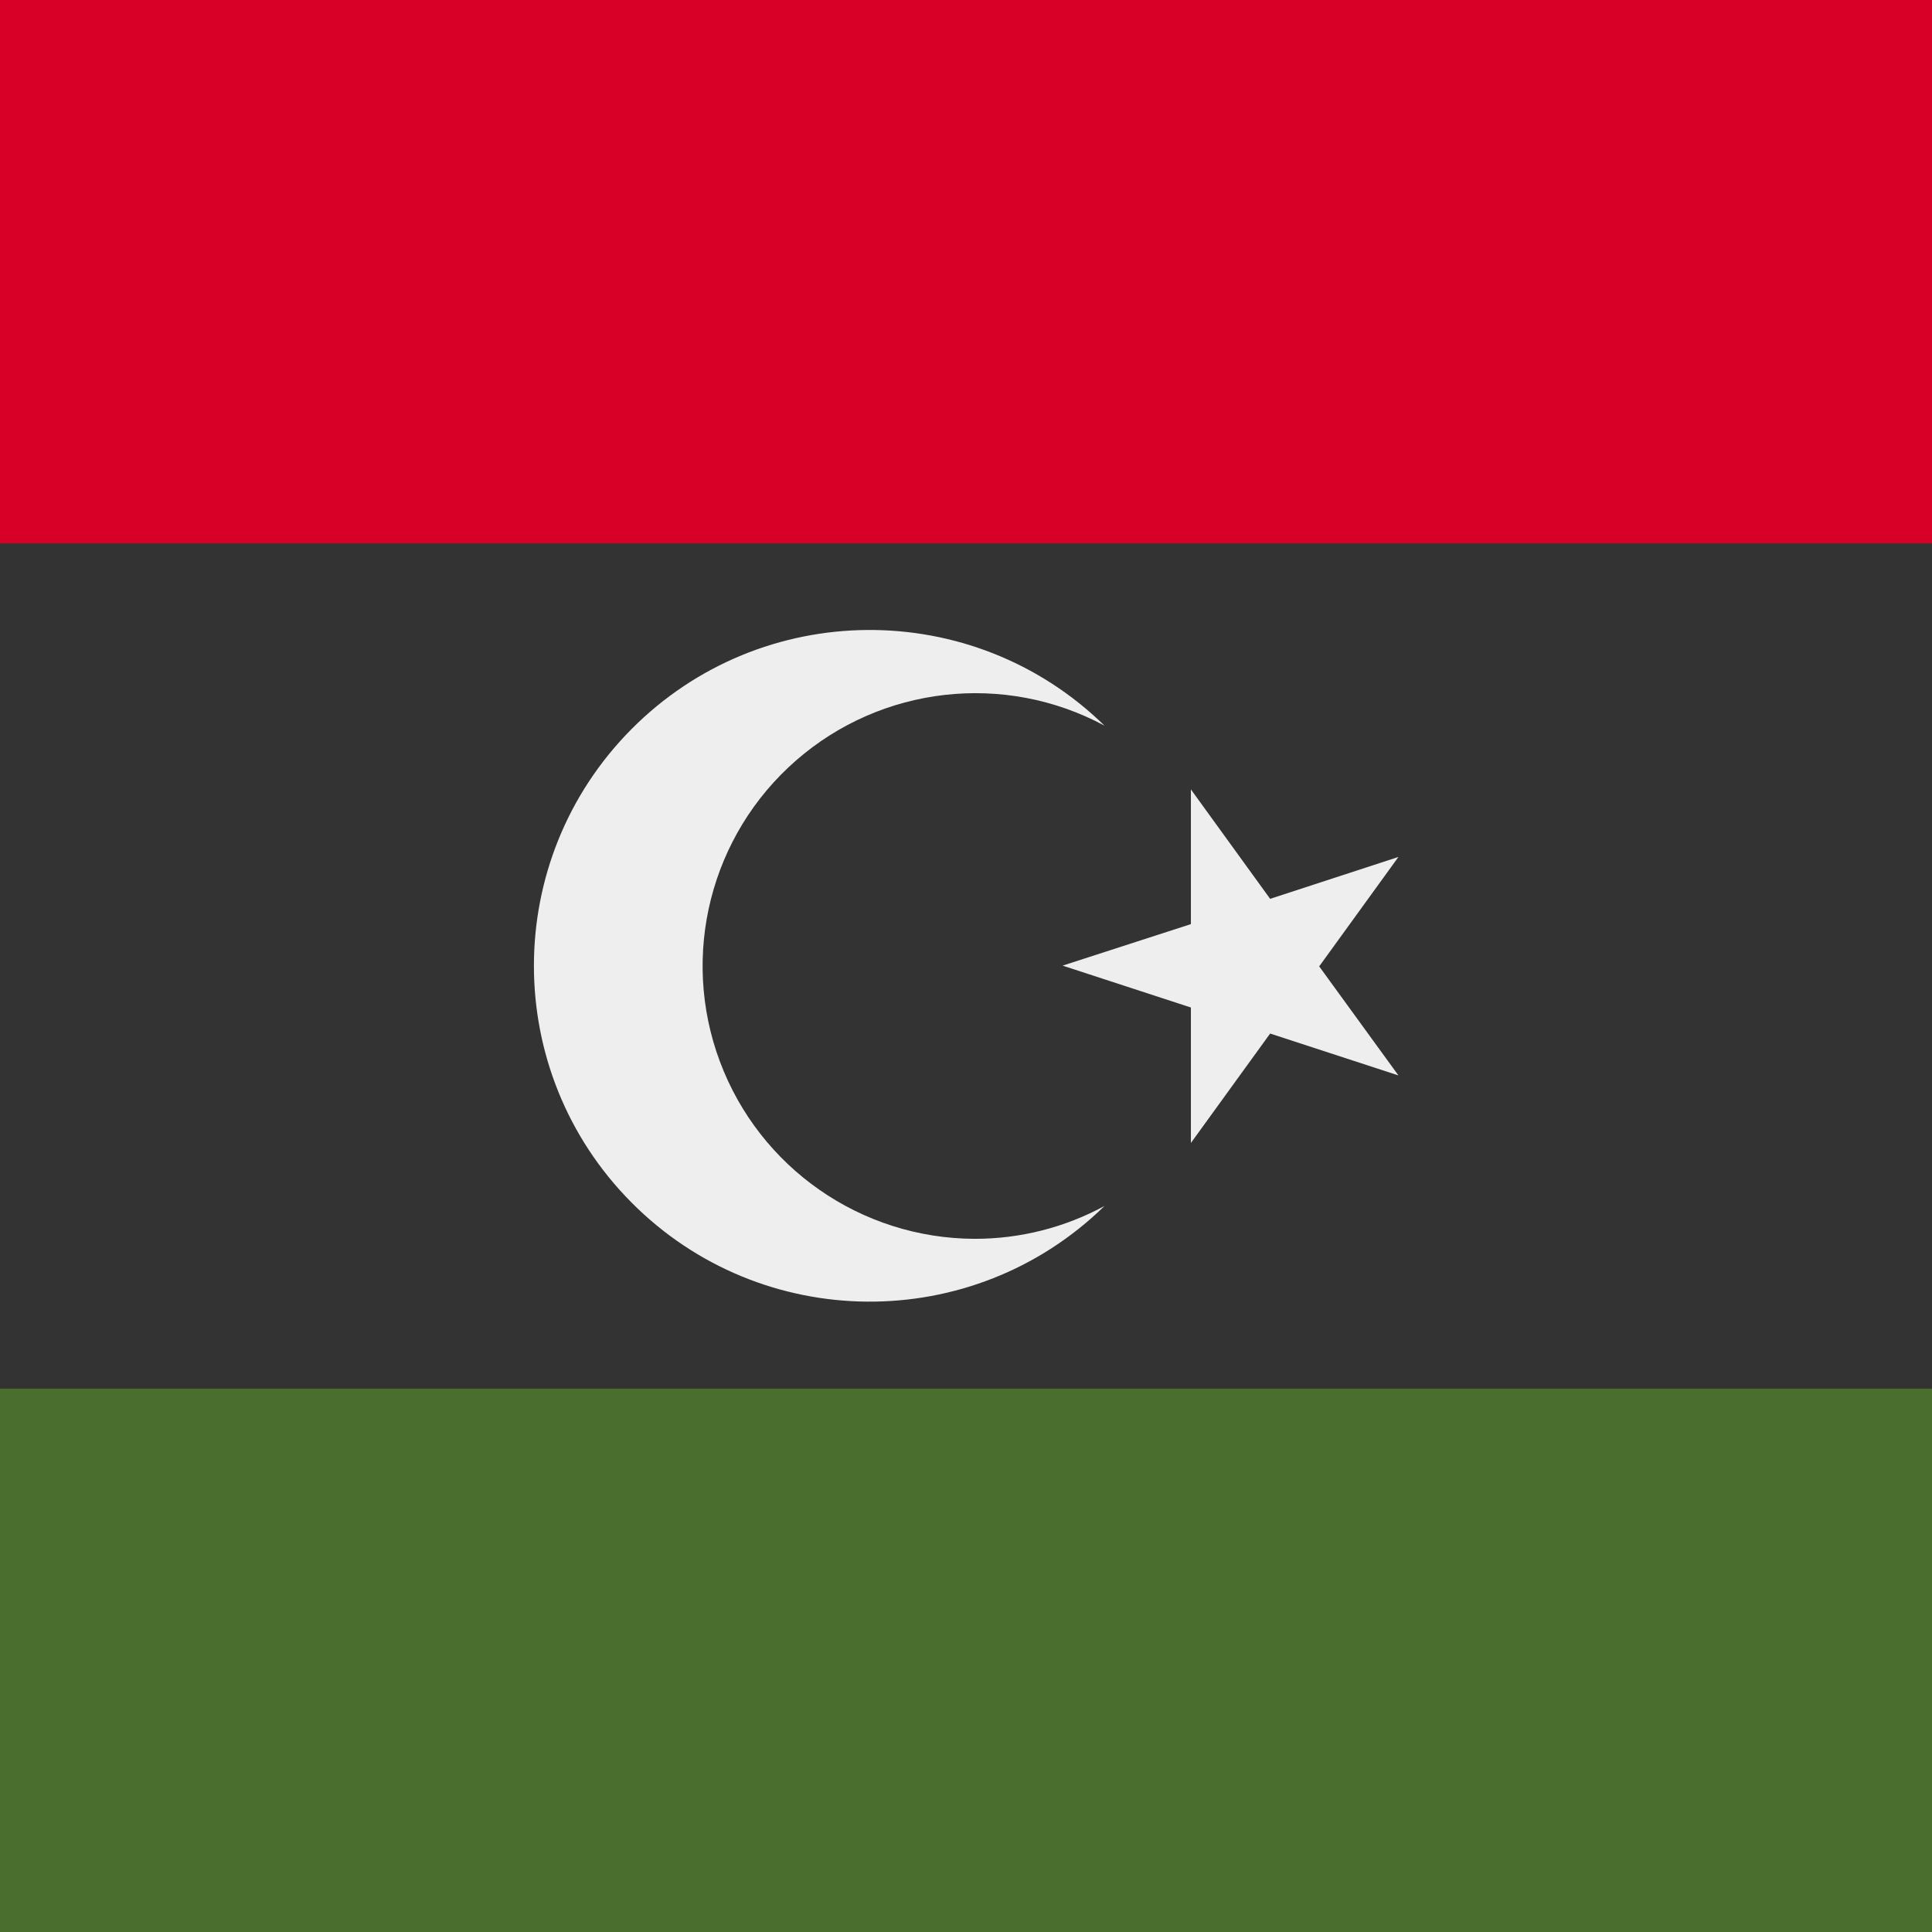
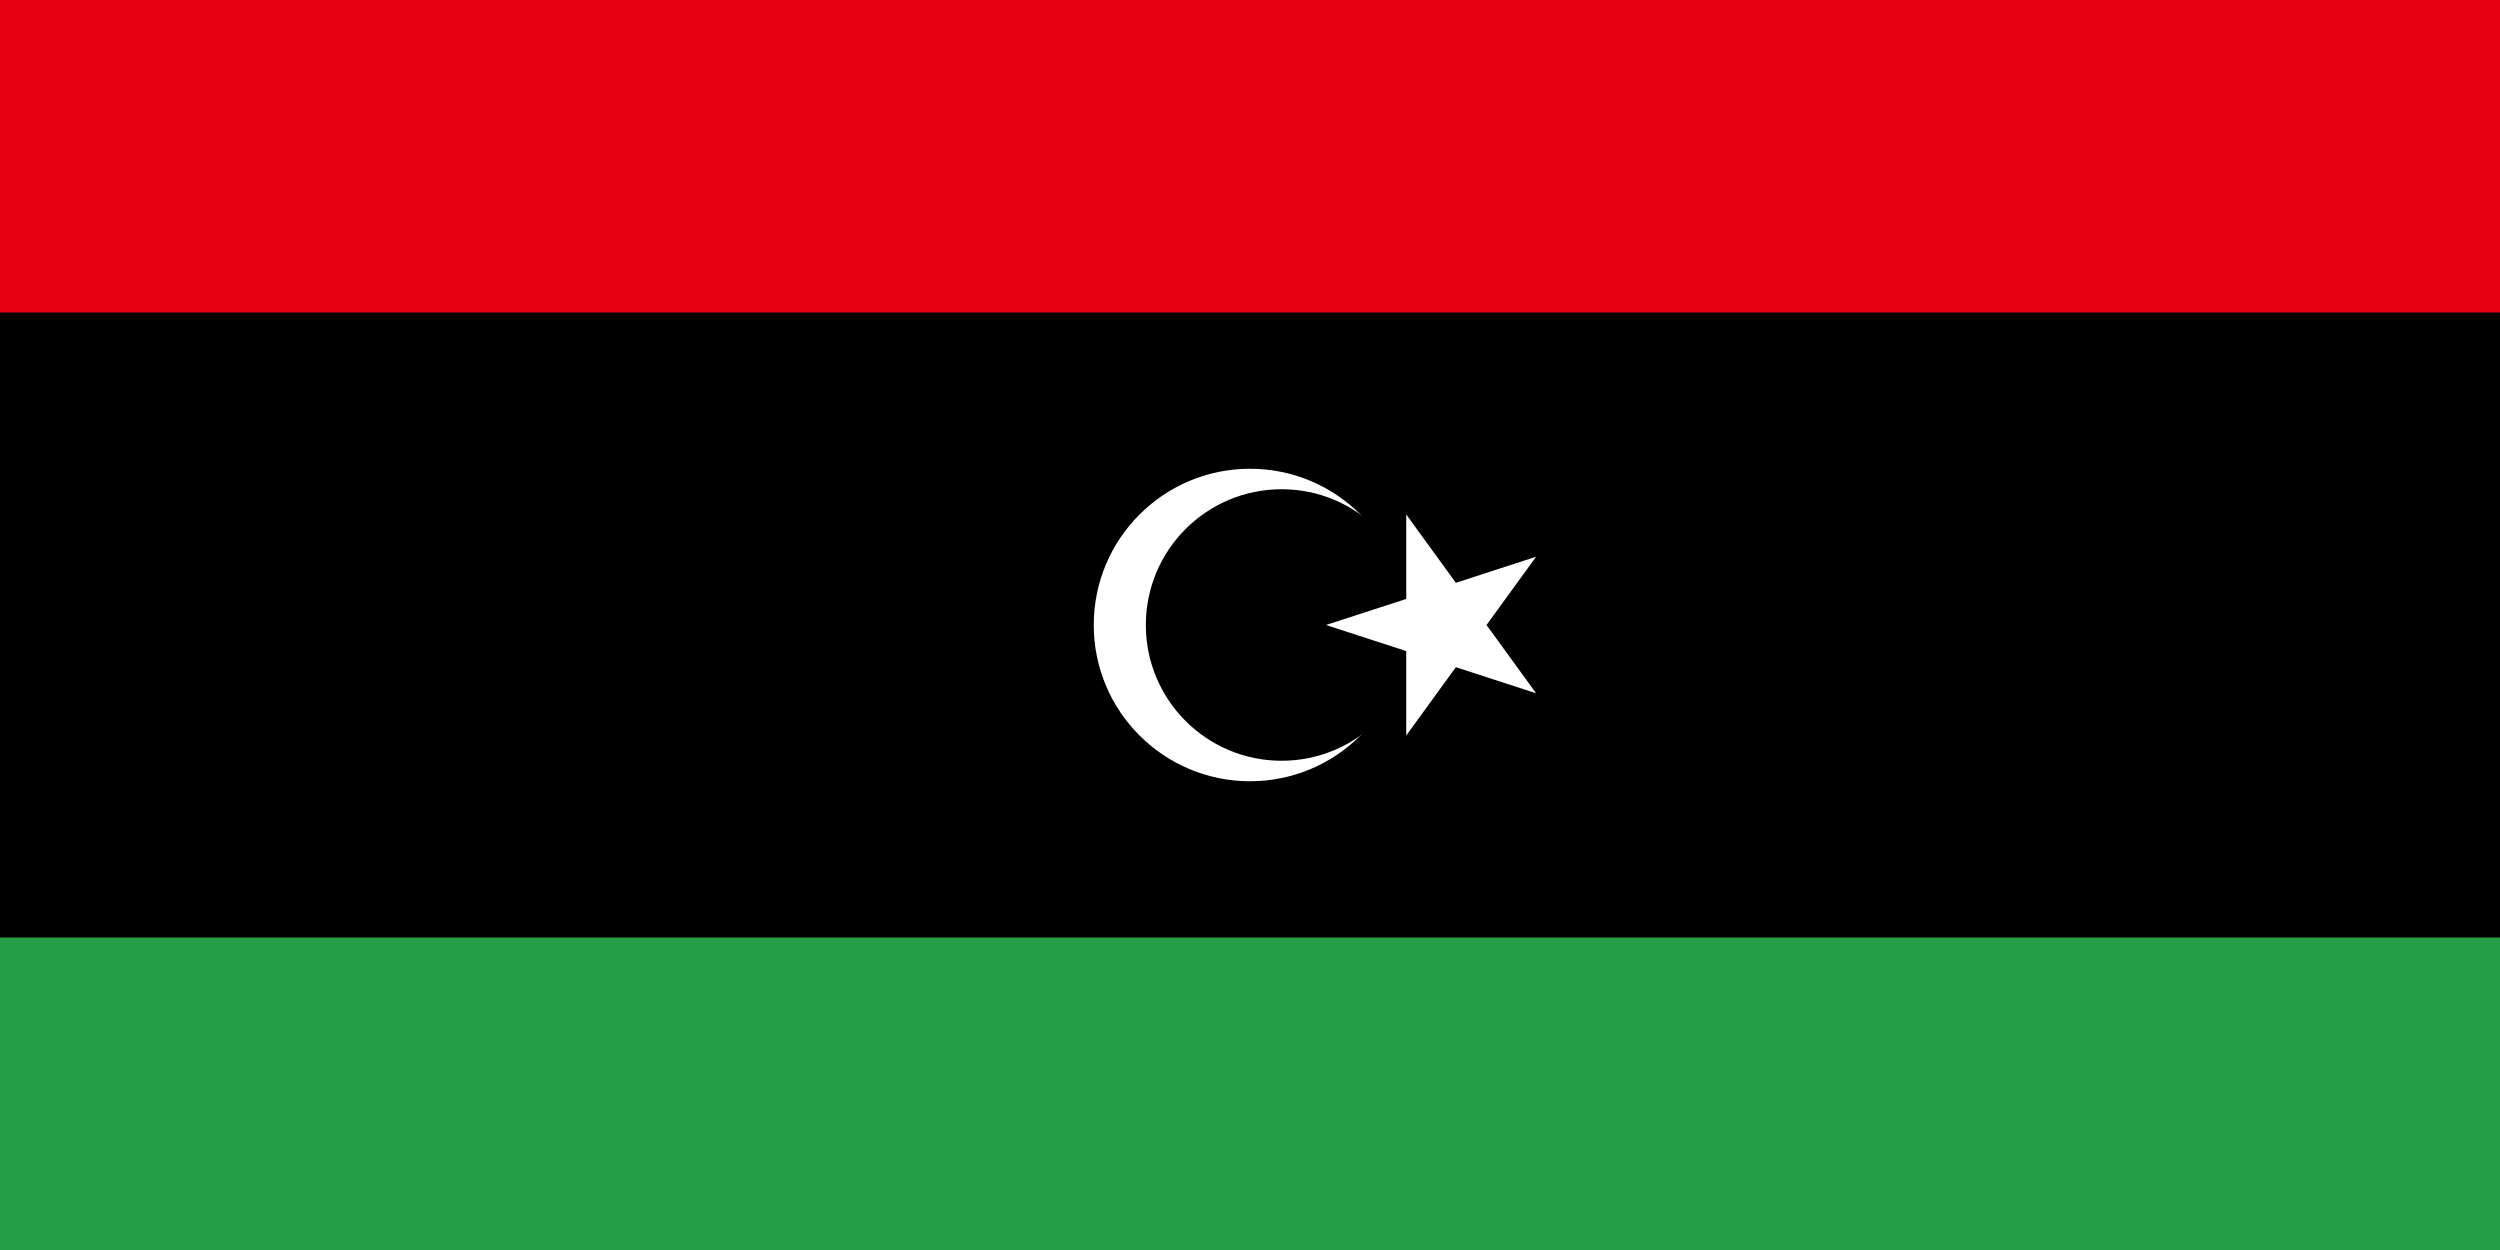
- <svg xmlns="http://www.w3.org/2000/svg" width="512" height="512" fill="none">
-   <path fill="#EEE" d="m315.6 209.2 21 29 34-11.1-21 29 21 28.9-34-11.1-21 29V267l-34-11.1 34-11z" />
-   <path fill="#EEE" d="M258.3 328.3a72.3 72.3 0 1 1 34.4-136 89 89 0 1 0 0 127.3 72 72 0 0 1-34.4 8.7" />
-   <path fill="#333" d="M512 128v256H0V128z" />
-   <path fill="#496E2D" d="M512 368v144H0V368z" />
-   <path fill="#D80027" d="M512 0v144H0V0z" />
-   <path fill="#EEE" d="m315.6 209.2 21 29 34-11.1-21 29 21 28.9-34-11.1-21 29V267l-34-11.1 34-11z" />
-   <path fill="#EEE" d="M258.3 328.3a72.3 72.3 0 1 1 34.4-136 89 89 0 1 0 0 127.3 72 72 0 0 1-34.4 8.7" />
+ <svg xmlns="http://www.w3.org/2000/svg" viewBox="0 0 960 480">
+   <rect width="960" height="480" fill="#239e46" />
+   <rect width="960" height="360" fill="#000" />
+   <rect width="960" height="120" fill="#e70013" />
+   <circle cx="480" cy="240" r="60" fill="#fff" />
+   <circle cx="492.132" cy="240" r="52.132" fill="#000" />
+   <path d="M509.175,240 589.875,213.779 540,282.426V197.574L589.875,266.221z" fill="#fff" />
</svg>
